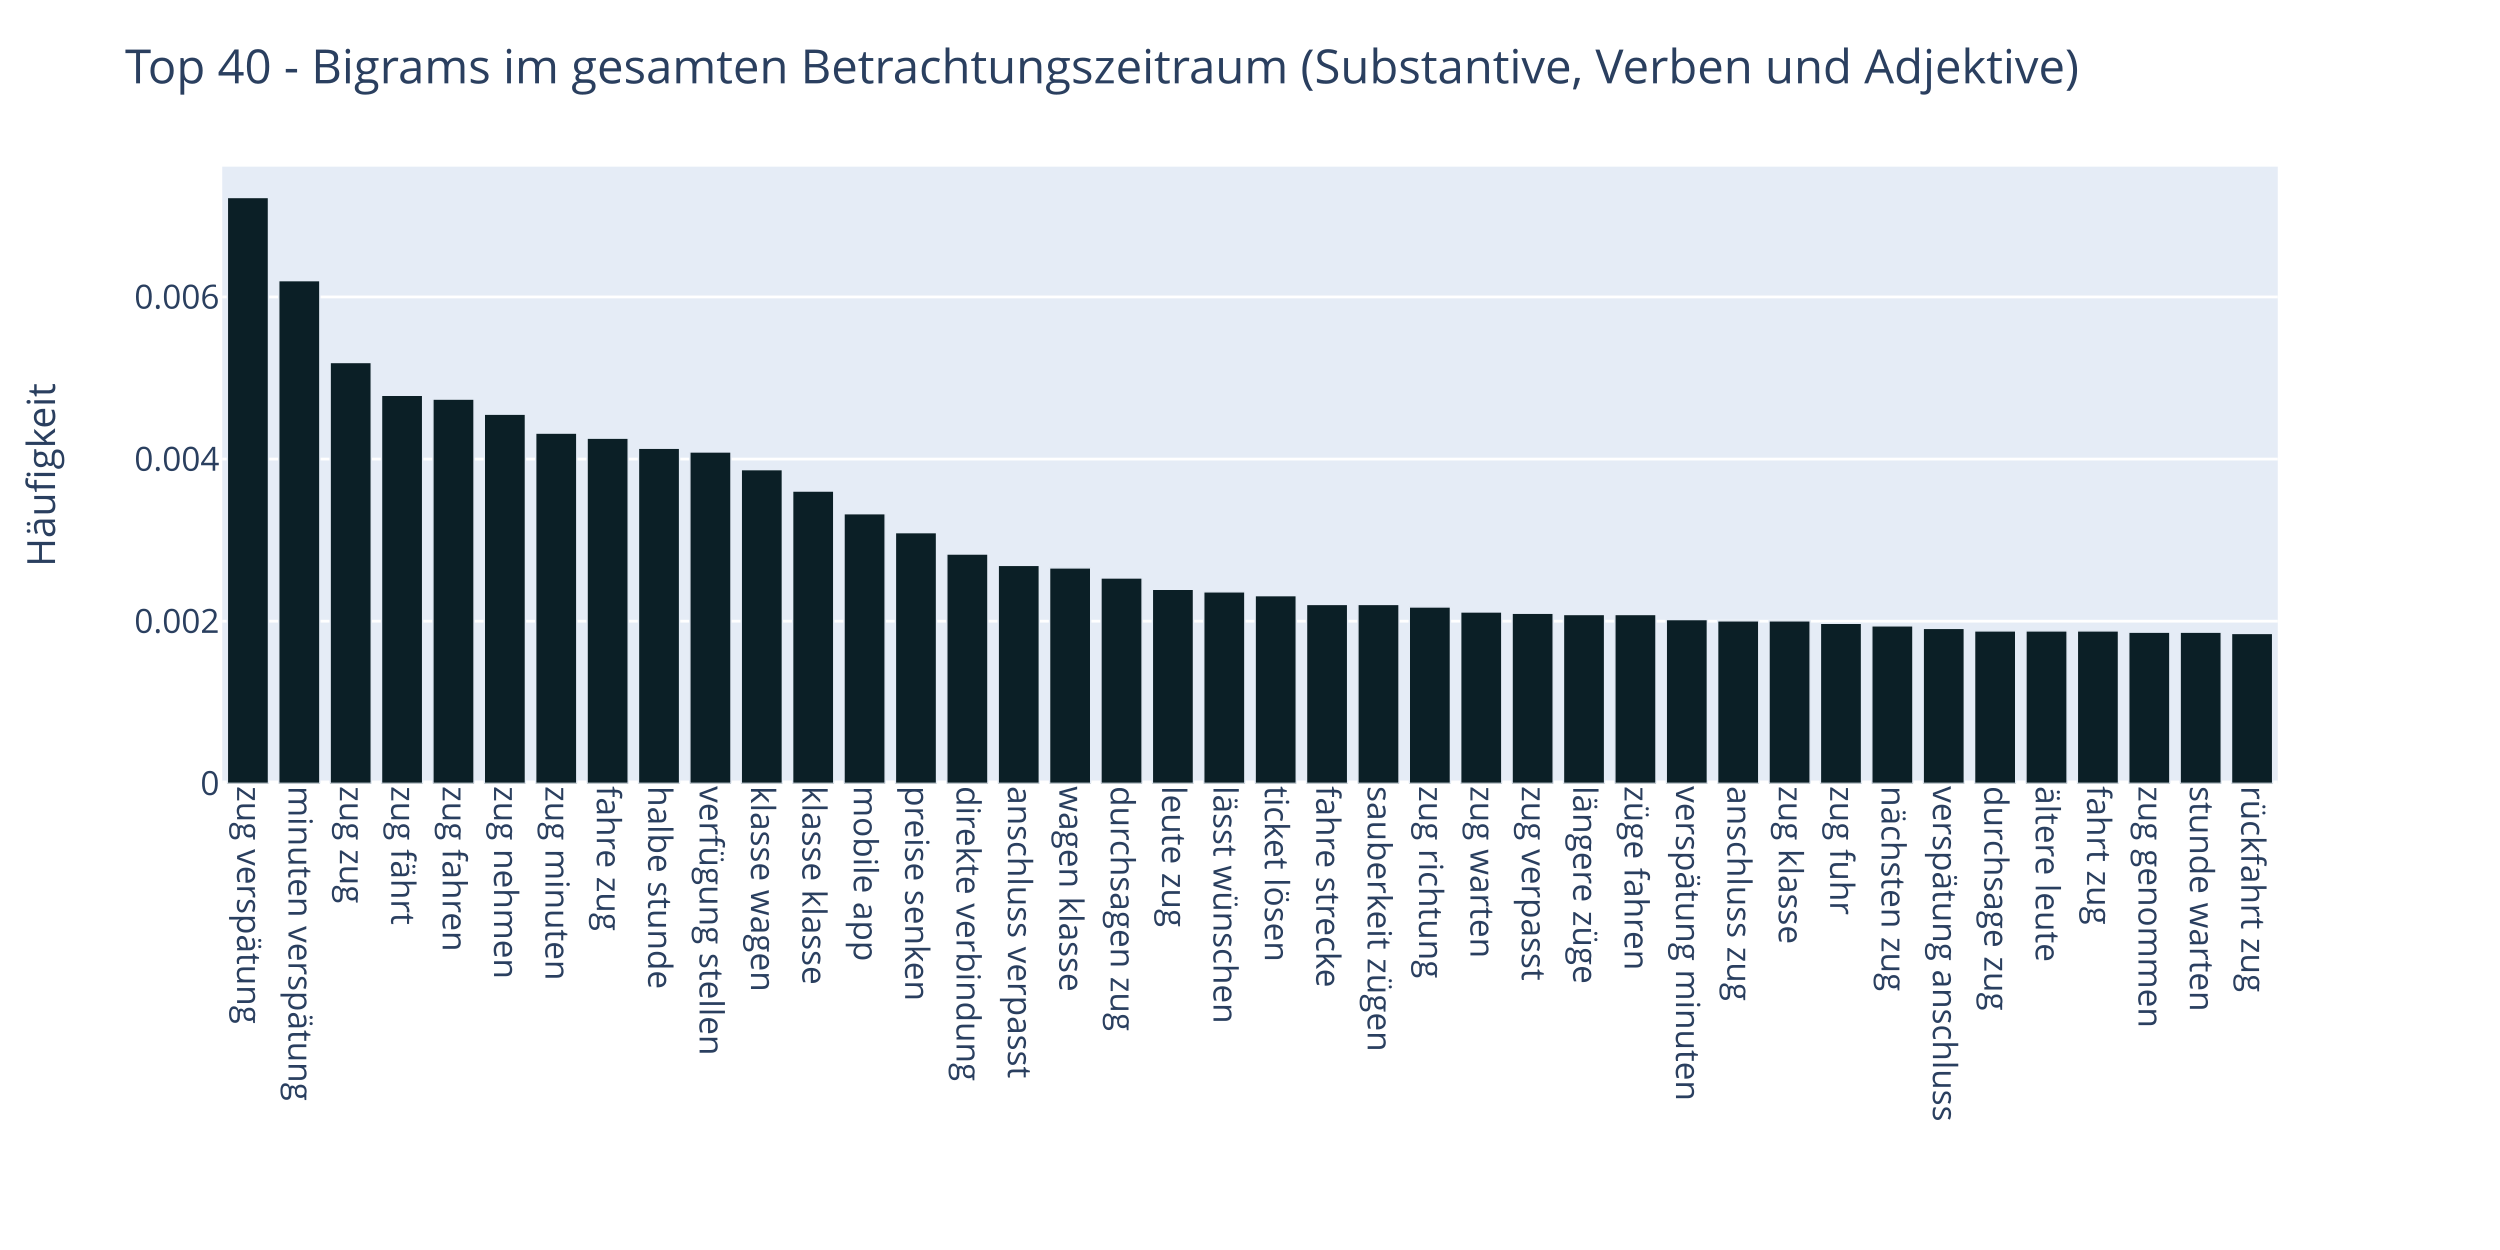
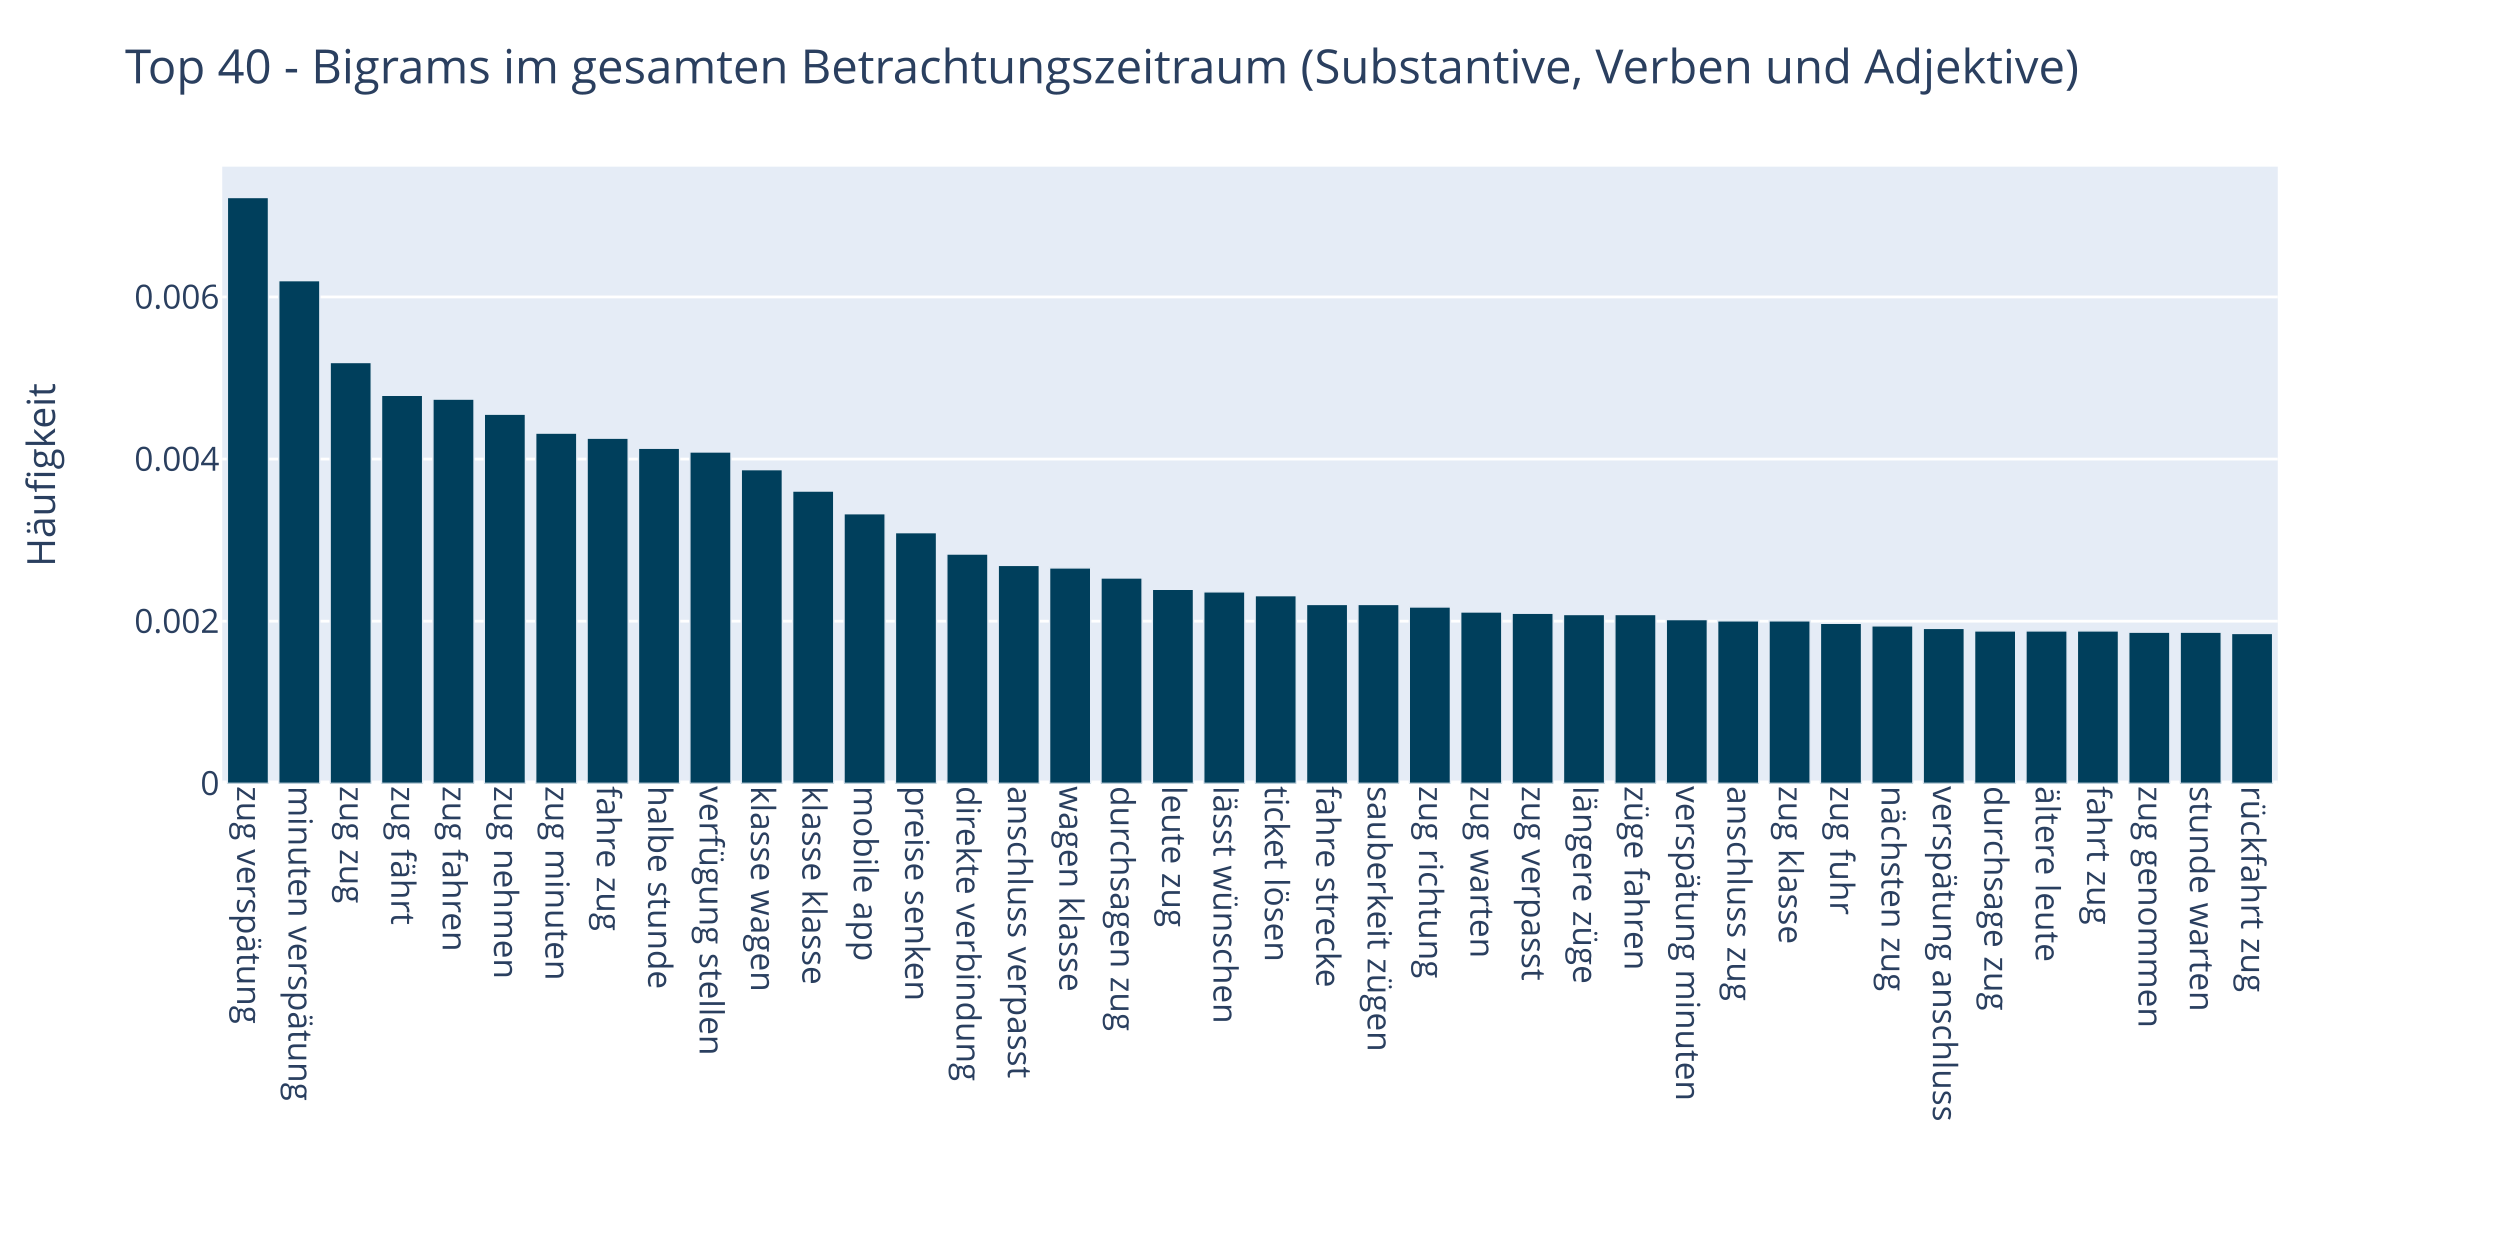
<svg xmlns="http://www.w3.org/2000/svg" class="main-svg" width="900" height="450" style="" viewBox="0 0 900 450">
  <rect x="0" y="0" width="900" height="450" style="fill: rgb(255, 255, 255); fill-opacity: 1;" />
-   <defs id="defs-f48f33">
+   <defs id="defs-9f8735">
    <g class="clips">
-       <clipPath id="clipf48f33xyplot" class="plotclip">
+       <clipPath id="clip9f8735xyplot" class="plotclip">
        <rect width="740" height="222" />
      </clipPath>
-       <clipPath class="axesclip" id="clipf48f33x">
+       <clipPath class="axesclip" id="clip9f8735x">
        <rect x="80" y="0" width="740" height="450" />
      </clipPath>
-       <clipPath class="axesclip" id="clipf48f33y">
+       <clipPath class="axesclip" id="clip9f8735y">
        <rect x="0" y="60" width="900" height="222" />
      </clipPath>
-       <clipPath class="axesclip" id="clipf48f33xy">
+       <clipPath class="axesclip" id="clip9f8735xy">
        <rect x="80" y="60" width="740" height="222" />
      </clipPath>
    </g>
    <g class="gradients" />
    <g class="patterns" />
  </defs>
  <g class="bglayer">
    <rect class="bg" x="80" y="60" width="740" height="222" style="fill: rgb(229, 236, 246); fill-opacity: 1; stroke-width: 0;" />
  </g>
  <g class="layer-below">
    <g class="imagelayer" />
    <g class="shapelayer" />
  </g>
  <g class="cartesianlayer">
    <g class="subplot xy">
      <g class="layer-subplot">
        <g class="shapelayer" />
        <g class="imagelayer" />
      </g>
      <g class="minor-gridlayer">
        <g class="x" />
        <g class="y" />
      </g>
      <g class="gridlayer">
        <g class="x" />
        <g class="y">
          <path class="ygrid crisp" transform="translate(0,223.63)" d="M80,0h740" style="stroke: rgb(255, 255, 255); stroke-opacity: 1; stroke-width: 1px;" />
          <path class="ygrid crisp" transform="translate(0,165.27)" d="M80,0h740" style="stroke: rgb(255, 255, 255); stroke-opacity: 1; stroke-width: 1px;" />
          <path class="ygrid crisp" transform="translate(0,106.9)" d="M80,0h740" style="stroke: rgb(255, 255, 255); stroke-opacity: 1; stroke-width: 1px;" />
        </g>
      </g>
      <g class="zerolinelayer">
        <path class="yzl zl crisp" transform="translate(0,282)" d="M80,0h740" style="stroke: rgb(255, 255, 255); stroke-opacity: 1; stroke-width: 2px;" />
      </g>
      <path class="xlines-below" />
      <path class="ylines-below" />
      <g class="overlines-below" />
      <g class="xaxislayer-below" />
      <g class="yaxislayer-below" />
      <g class="overaxes-below" />
-       <g class="plot" transform="translate(80,60)" clip-path="url(#clipf48f33xyplot)">
+       <g class="plot" transform="translate(80,60)" clip-path="url(#clip9f8735xyplot)">
        <g class="barlayer mlayer">
          <g class="trace bars" style="opacity: 1;">
            <g class="points">
              <g class="point">
-                 <path d="M1.85,222V11.1H16.65V222Z" style="vector-effect: non-scaling-stroke; opacity: 1; stroke-width: 0.5px; fill: rgb(11, 31, 38); fill-opacity: 1; stroke: rgb(229, 236, 246); stroke-opacity: 1;" />
-               </g>
-               <g class="point">
-                 <path d="M20.35,222V41.03H35.15V222Z" style="vector-effect: non-scaling-stroke; opacity: 1; stroke-width: 0.5px; fill: rgb(11, 31, 38); fill-opacity: 1; stroke: rgb(229, 236, 246); stroke-opacity: 1;" />
-               </g>
-               <g class="point">
-                 <path d="M38.85,222V70.51H53.65V222Z" style="vector-effect: non-scaling-stroke; opacity: 1; stroke-width: 0.5px; fill: rgb(11, 31, 38); fill-opacity: 1; stroke: rgb(229, 236, 246); stroke-opacity: 1;" />
-               </g>
-               <g class="point">
-                 <path d="M57.35,222V82.31H72.15V222Z" style="vector-effect: non-scaling-stroke; opacity: 1; stroke-width: 0.5px; fill: rgb(11, 31, 38); fill-opacity: 1; stroke: rgb(229, 236, 246); stroke-opacity: 1;" />
-               </g>
-               <g class="point">
-                 <path d="M75.85,222V83.67H90.65V222Z" style="vector-effect: non-scaling-stroke; opacity: 1; stroke-width: 0.5px; fill: rgb(11, 31, 38); fill-opacity: 1; stroke: rgb(229, 236, 246); stroke-opacity: 1;" />
-               </g>
-               <g class="point">
-                 <path d="M94.35,222V89.11H109.15V222Z" style="vector-effect: non-scaling-stroke; opacity: 1; stroke-width: 0.5px; fill: rgb(11, 31, 38); fill-opacity: 1; stroke: rgb(229, 236, 246); stroke-opacity: 1;" />
-               </g>
-               <g class="point">
-                 <path d="M112.85,222V95.91H127.65V222Z" style="vector-effect: non-scaling-stroke; opacity: 1; stroke-width: 0.5px; fill: rgb(11, 31, 38); fill-opacity: 1; stroke: rgb(229, 236, 246); stroke-opacity: 1;" />
-               </g>
-               <g class="point">
-                 <path d="M131.35,222V97.73H146.15V222Z" style="vector-effect: non-scaling-stroke; opacity: 1; stroke-width: 0.5px; fill: rgb(11, 31, 38); fill-opacity: 1; stroke: rgb(229, 236, 246); stroke-opacity: 1;" />
-               </g>
-               <g class="point">
-                 <path d="M149.85,222V101.36H164.65V222Z" style="vector-effect: non-scaling-stroke; opacity: 1; stroke-width: 0.5px; fill: rgb(11, 31, 38); fill-opacity: 1; stroke: rgb(229, 236, 246); stroke-opacity: 1;" />
-               </g>
-               <g class="point">
-                 <path d="M168.35,222V102.72H183.15V222Z" style="vector-effect: non-scaling-stroke; opacity: 1; stroke-width: 0.5px; fill: rgb(11, 31, 38); fill-opacity: 1; stroke: rgb(229, 236, 246); stroke-opacity: 1;" />
-               </g>
-               <g class="point">
-                 <path d="M186.85,222V109.07H201.65V222Z" style="vector-effect: non-scaling-stroke; opacity: 1; stroke-width: 0.5px; fill: rgb(11, 31, 38); fill-opacity: 1; stroke: rgb(229, 236, 246); stroke-opacity: 1;" />
-               </g>
-               <g class="point">
-                 <path d="M205.35,222V116.78H220.15V222Z" style="vector-effect: non-scaling-stroke; opacity: 1; stroke-width: 0.5px; fill: rgb(11, 31, 38); fill-opacity: 1; stroke: rgb(229, 236, 246); stroke-opacity: 1;" />
-               </g>
-               <g class="point">
-                 <path d="M223.85,222V124.94H238.65V222Z" style="vector-effect: non-scaling-stroke; opacity: 1; stroke-width: 0.5px; fill: rgb(11, 31, 38); fill-opacity: 1; stroke: rgb(229, 236, 246); stroke-opacity: 1;" />
-               </g>
-               <g class="point">
-                 <path d="M242.35,222V131.74H257.15V222Z" style="vector-effect: non-scaling-stroke; opacity: 1; stroke-width: 0.5px; fill: rgb(11, 31, 38); fill-opacity: 1; stroke: rgb(229, 236, 246); stroke-opacity: 1;" />
-               </g>
-               <g class="point">
-                 <path d="M260.85,222V139.45H275.65V222Z" style="vector-effect: non-scaling-stroke; opacity: 1; stroke-width: 0.5px; fill: rgb(11, 31, 38); fill-opacity: 1; stroke: rgb(229, 236, 246); stroke-opacity: 1;" />
-               </g>
-               <g class="point">
-                 <path d="M279.35,222V143.54H294.15V222Z" style="vector-effect: non-scaling-stroke; opacity: 1; stroke-width: 0.5px; fill: rgb(11, 31, 38); fill-opacity: 1; stroke: rgb(229, 236, 246); stroke-opacity: 1;" />
-               </g>
-               <g class="point">
-                 <path d="M297.85,222V144.44H312.65V222Z" style="vector-effect: non-scaling-stroke; opacity: 1; stroke-width: 0.5px; fill: rgb(11, 31, 38); fill-opacity: 1; stroke: rgb(229, 236, 246); stroke-opacity: 1;" />
-               </g>
-               <g class="point">
-                 <path d="M316.35,222V148.07H331.15V222Z" style="vector-effect: non-scaling-stroke; opacity: 1; stroke-width: 0.5px; fill: rgb(11, 31, 38); fill-opacity: 1; stroke: rgb(229, 236, 246); stroke-opacity: 1;" />
-               </g>
-               <g class="point">
-                 <path d="M334.85,222V152.15H349.65V222Z" style="vector-effect: non-scaling-stroke; opacity: 1; stroke-width: 0.5px; fill: rgb(11, 31, 38); fill-opacity: 1; stroke: rgb(229, 236, 246); stroke-opacity: 1;" />
-               </g>
-               <g class="point">
-                 <path d="M353.35,222V153.06H368.15V222Z" style="vector-effect: non-scaling-stroke; opacity: 1; stroke-width: 0.5px; fill: rgb(11, 31, 38); fill-opacity: 1; stroke: rgb(229, 236, 246); stroke-opacity: 1;" />
-               </g>
-               <g class="point">
-                 <path d="M371.85,222V154.42H386.65V222Z" style="vector-effect: non-scaling-stroke; opacity: 1; stroke-width: 0.5px; fill: rgb(11, 31, 38); fill-opacity: 1; stroke: rgb(229, 236, 246); stroke-opacity: 1;" />
-               </g>
-               <g class="point">
-                 <path d="M390.35,222V157.6H405.15V222Z" style="vector-effect: non-scaling-stroke; opacity: 1; stroke-width: 0.5px; fill: rgb(11, 31, 38); fill-opacity: 1; stroke: rgb(229, 236, 246); stroke-opacity: 1;" />
-               </g>
-               <g class="point">
-                 <path d="M408.85,222V157.6H423.65V222Z" style="vector-effect: non-scaling-stroke; opacity: 1; stroke-width: 0.5px; fill: rgb(11, 31, 38); fill-opacity: 1; stroke: rgb(229, 236, 246); stroke-opacity: 1;" />
-               </g>
-               <g class="point">
-                 <path d="M427.35,222V158.5H442.15V222Z" style="vector-effect: non-scaling-stroke; opacity: 1; stroke-width: 0.5px; fill: rgb(11, 31, 38); fill-opacity: 1; stroke: rgb(229, 236, 246); stroke-opacity: 1;" />
-               </g>
-               <g class="point">
-                 <path d="M445.85,222V160.32H460.65V222Z" style="vector-effect: non-scaling-stroke; opacity: 1; stroke-width: 0.5px; fill: rgb(11, 31, 38); fill-opacity: 1; stroke: rgb(229, 236, 246); stroke-opacity: 1;" />
-               </g>
-               <g class="point">
-                 <path d="M464.35,222V160.77H479.15V222Z" style="vector-effect: non-scaling-stroke; opacity: 1; stroke-width: 0.5px; fill: rgb(11, 31, 38); fill-opacity: 1; stroke: rgb(229, 236, 246); stroke-opacity: 1;" />
-               </g>
-               <g class="point">
-                 <path d="M482.85,222V161.22H497.65V222Z" style="vector-effect: non-scaling-stroke; opacity: 1; stroke-width: 0.5px; fill: rgb(11, 31, 38); fill-opacity: 1; stroke: rgb(229, 236, 246); stroke-opacity: 1;" />
-               </g>
-               <g class="point">
-                 <path d="M501.35,222V161.22H516.15V222Z" style="vector-effect: non-scaling-stroke; opacity: 1; stroke-width: 0.5px; fill: rgb(11, 31, 38); fill-opacity: 1; stroke: rgb(229, 236, 246); stroke-opacity: 1;" />
-               </g>
-               <g class="point">
-                 <path d="M519.85,222V163.04H534.65V222Z" style="vector-effect: non-scaling-stroke; opacity: 1; stroke-width: 0.5px; fill: rgb(11, 31, 38); fill-opacity: 1; stroke: rgb(229, 236, 246); stroke-opacity: 1;" />
-               </g>
-               <g class="point">
-                 <path d="M538.35,222V163.49H553.15V222Z" style="vector-effect: non-scaling-stroke; opacity: 1; stroke-width: 0.5px; fill: rgb(11, 31, 38); fill-opacity: 1; stroke: rgb(229, 236, 246); stroke-opacity: 1;" />
-               </g>
-               <g class="point">
-                 <path d="M556.85,222V163.49H571.65V222Z" style="vector-effect: non-scaling-stroke; opacity: 1; stroke-width: 0.5px; fill: rgb(11, 31, 38); fill-opacity: 1; stroke: rgb(229, 236, 246); stroke-opacity: 1;" />
-               </g>
-               <g class="point">
-                 <path d="M575.35,222V164.4H590.15V222Z" style="vector-effect: non-scaling-stroke; opacity: 1; stroke-width: 0.5px; fill: rgb(11, 31, 38); fill-opacity: 1; stroke: rgb(229, 236, 246); stroke-opacity: 1;" />
-               </g>
-               <g class="point">
-                 <path d="M593.85,222V165.31H608.65V222Z" style="vector-effect: non-scaling-stroke; opacity: 1; stroke-width: 0.5px; fill: rgb(11, 31, 38); fill-opacity: 1; stroke: rgb(229, 236, 246); stroke-opacity: 1;" />
-               </g>
-               <g class="point">
-                 <path d="M612.35,222V166.21H627.15V222Z" style="vector-effect: non-scaling-stroke; opacity: 1; stroke-width: 0.5px; fill: rgb(11, 31, 38); fill-opacity: 1; stroke: rgb(229, 236, 246); stroke-opacity: 1;" />
-               </g>
-               <g class="point">
-                 <path d="M630.85,222V167.12H645.65V222Z" style="vector-effect: non-scaling-stroke; opacity: 1; stroke-width: 0.5px; fill: rgb(11, 31, 38); fill-opacity: 1; stroke: rgb(229, 236, 246); stroke-opacity: 1;" />
-               </g>
-               <g class="point">
-                 <path d="M649.35,222V167.12H664.15V222Z" style="vector-effect: non-scaling-stroke; opacity: 1; stroke-width: 0.5px; fill: rgb(11, 31, 38); fill-opacity: 1; stroke: rgb(229, 236, 246); stroke-opacity: 1;" />
-               </g>
-               <g class="point">
-                 <path d="M667.85,222V167.12H682.65V222Z" style="vector-effect: non-scaling-stroke; opacity: 1; stroke-width: 0.5px; fill: rgb(11, 31, 38); fill-opacity: 1; stroke: rgb(229, 236, 246); stroke-opacity: 1;" />
-               </g>
-               <g class="point">
-                 <path d="M686.35,222V167.57H701.15V222Z" style="vector-effect: non-scaling-stroke; opacity: 1; stroke-width: 0.5px; fill: rgb(11, 31, 38); fill-opacity: 1; stroke: rgb(229, 236, 246); stroke-opacity: 1;" />
-               </g>
-               <g class="point">
-                 <path d="M704.85,222V167.57H719.65V222Z" style="vector-effect: non-scaling-stroke; opacity: 1; stroke-width: 0.5px; fill: rgb(11, 31, 38); fill-opacity: 1; stroke: rgb(229, 236, 246); stroke-opacity: 1;" />
-               </g>
-               <g class="point">
-                 <path d="M723.35,222V168.03H738.15V222Z" style="vector-effect: non-scaling-stroke; opacity: 1; stroke-width: 0.5px; fill: rgb(11, 31, 38); fill-opacity: 1; stroke: rgb(229, 236, 246); stroke-opacity: 1;" />
+                 <path d="M1.85,222V11.1H16.65V222Z" style="vector-effect: non-scaling-stroke; opacity: 1; stroke-width: 0.5px; fill: rgb(0, 63, 92); fill-opacity: 1; stroke: rgb(229, 236, 246); stroke-opacity: 1;" />
+               </g>
+               <g class="point">
+                 <path d="M20.35,222V41.03H35.15V222Z" style="vector-effect: non-scaling-stroke; opacity: 1; stroke-width: 0.5px; fill: rgb(0, 63, 92); fill-opacity: 1; stroke: rgb(229, 236, 246); stroke-opacity: 1;" />
+               </g>
+               <g class="point">
+                 <path d="M38.85,222V70.51H53.65V222Z" style="vector-effect: non-scaling-stroke; opacity: 1; stroke-width: 0.5px; fill: rgb(0, 63, 92); fill-opacity: 1; stroke: rgb(229, 236, 246); stroke-opacity: 1;" />
+               </g>
+               <g class="point">
+                 <path d="M57.35,222V82.31H72.15V222Z" style="vector-effect: non-scaling-stroke; opacity: 1; stroke-width: 0.5px; fill: rgb(0, 63, 92); fill-opacity: 1; stroke: rgb(229, 236, 246); stroke-opacity: 1;" />
+               </g>
+               <g class="point">
+                 <path d="M75.85,222V83.67H90.65V222Z" style="vector-effect: non-scaling-stroke; opacity: 1; stroke-width: 0.5px; fill: rgb(0, 63, 92); fill-opacity: 1; stroke: rgb(229, 236, 246); stroke-opacity: 1;" />
+               </g>
+               <g class="point">
+                 <path d="M94.35,222V89.11H109.15V222Z" style="vector-effect: non-scaling-stroke; opacity: 1; stroke-width: 0.5px; fill: rgb(0, 63, 92); fill-opacity: 1; stroke: rgb(229, 236, 246); stroke-opacity: 1;" />
+               </g>
+               <g class="point">
+                 <path d="M112.85,222V95.91H127.65V222Z" style="vector-effect: non-scaling-stroke; opacity: 1; stroke-width: 0.5px; fill: rgb(0, 63, 92); fill-opacity: 1; stroke: rgb(229, 236, 246); stroke-opacity: 1;" />
+               </g>
+               <g class="point">
+                 <path d="M131.35,222V97.73H146.15V222Z" style="vector-effect: non-scaling-stroke; opacity: 1; stroke-width: 0.5px; fill: rgb(0, 63, 92); fill-opacity: 1; stroke: rgb(229, 236, 246); stroke-opacity: 1;" />
+               </g>
+               <g class="point">
+                 <path d="M149.85,222V101.36H164.65V222Z" style="vector-effect: non-scaling-stroke; opacity: 1; stroke-width: 0.5px; fill: rgb(0, 63, 92); fill-opacity: 1; stroke: rgb(229, 236, 246); stroke-opacity: 1;" />
+               </g>
+               <g class="point">
+                 <path d="M168.35,222V102.72H183.15V222Z" style="vector-effect: non-scaling-stroke; opacity: 1; stroke-width: 0.5px; fill: rgb(0, 63, 92); fill-opacity: 1; stroke: rgb(229, 236, 246); stroke-opacity: 1;" />
+               </g>
+               <g class="point">
+                 <path d="M186.85,222V109.07H201.65V222Z" style="vector-effect: non-scaling-stroke; opacity: 1; stroke-width: 0.5px; fill: rgb(0, 63, 92); fill-opacity: 1; stroke: rgb(229, 236, 246); stroke-opacity: 1;" />
+               </g>
+               <g class="point">
+                 <path d="M205.35,222V116.78H220.15V222Z" style="vector-effect: non-scaling-stroke; opacity: 1; stroke-width: 0.5px; fill: rgb(0, 63, 92); fill-opacity: 1; stroke: rgb(229, 236, 246); stroke-opacity: 1;" />
+               </g>
+               <g class="point">
+                 <path d="M223.85,222V124.94H238.65V222Z" style="vector-effect: non-scaling-stroke; opacity: 1; stroke-width: 0.5px; fill: rgb(0, 63, 92); fill-opacity: 1; stroke: rgb(229, 236, 246); stroke-opacity: 1;" />
+               </g>
+               <g class="point">
+                 <path d="M242.35,222V131.74H257.15V222Z" style="vector-effect: non-scaling-stroke; opacity: 1; stroke-width: 0.5px; fill: rgb(0, 63, 92); fill-opacity: 1; stroke: rgb(229, 236, 246); stroke-opacity: 1;" />
+               </g>
+               <g class="point">
+                 <path d="M260.85,222V139.45H275.65V222Z" style="vector-effect: non-scaling-stroke; opacity: 1; stroke-width: 0.5px; fill: rgb(0, 63, 92); fill-opacity: 1; stroke: rgb(229, 236, 246); stroke-opacity: 1;" />
+               </g>
+               <g class="point">
+                 <path d="M279.35,222V143.54H294.15V222Z" style="vector-effect: non-scaling-stroke; opacity: 1; stroke-width: 0.5px; fill: rgb(0, 63, 92); fill-opacity: 1; stroke: rgb(229, 236, 246); stroke-opacity: 1;" />
+               </g>
+               <g class="point">
+                 <path d="M297.85,222V144.44H312.65V222Z" style="vector-effect: non-scaling-stroke; opacity: 1; stroke-width: 0.5px; fill: rgb(0, 63, 92); fill-opacity: 1; stroke: rgb(229, 236, 246); stroke-opacity: 1;" />
+               </g>
+               <g class="point">
+                 <path d="M316.35,222V148.07H331.15V222Z" style="vector-effect: non-scaling-stroke; opacity: 1; stroke-width: 0.5px; fill: rgb(0, 63, 92); fill-opacity: 1; stroke: rgb(229, 236, 246); stroke-opacity: 1;" />
+               </g>
+               <g class="point">
+                 <path d="M334.85,222V152.15H349.65V222Z" style="vector-effect: non-scaling-stroke; opacity: 1; stroke-width: 0.5px; fill: rgb(0, 63, 92); fill-opacity: 1; stroke: rgb(229, 236, 246); stroke-opacity: 1;" />
+               </g>
+               <g class="point">
+                 <path d="M353.35,222V153.06H368.15V222Z" style="vector-effect: non-scaling-stroke; opacity: 1; stroke-width: 0.5px; fill: rgb(0, 63, 92); fill-opacity: 1; stroke: rgb(229, 236, 246); stroke-opacity: 1;" />
+               </g>
+               <g class="point">
+                 <path d="M371.85,222V154.42H386.65V222Z" style="vector-effect: non-scaling-stroke; opacity: 1; stroke-width: 0.5px; fill: rgb(0, 63, 92); fill-opacity: 1; stroke: rgb(229, 236, 246); stroke-opacity: 1;" />
+               </g>
+               <g class="point">
+                 <path d="M390.35,222V157.6H405.15V222Z" style="vector-effect: non-scaling-stroke; opacity: 1; stroke-width: 0.5px; fill: rgb(0, 63, 92); fill-opacity: 1; stroke: rgb(229, 236, 246); stroke-opacity: 1;" />
+               </g>
+               <g class="point">
+                 <path d="M408.85,222V157.6H423.65V222Z" style="vector-effect: non-scaling-stroke; opacity: 1; stroke-width: 0.5px; fill: rgb(0, 63, 92); fill-opacity: 1; stroke: rgb(229, 236, 246); stroke-opacity: 1;" />
+               </g>
+               <g class="point">
+                 <path d="M427.35,222V158.5H442.15V222Z" style="vector-effect: non-scaling-stroke; opacity: 1; stroke-width: 0.5px; fill: rgb(0, 63, 92); fill-opacity: 1; stroke: rgb(229, 236, 246); stroke-opacity: 1;" />
+               </g>
+               <g class="point">
+                 <path d="M445.85,222V160.32H460.65V222Z" style="vector-effect: non-scaling-stroke; opacity: 1; stroke-width: 0.5px; fill: rgb(0, 63, 92); fill-opacity: 1; stroke: rgb(229, 236, 246); stroke-opacity: 1;" />
+               </g>
+               <g class="point">
+                 <path d="M464.35,222V160.77H479.15V222Z" style="vector-effect: non-scaling-stroke; opacity: 1; stroke-width: 0.5px; fill: rgb(0, 63, 92); fill-opacity: 1; stroke: rgb(229, 236, 246); stroke-opacity: 1;" />
+               </g>
+               <g class="point">
+                 <path d="M482.85,222V161.22H497.65V222Z" style="vector-effect: non-scaling-stroke; opacity: 1; stroke-width: 0.5px; fill: rgb(0, 63, 92); fill-opacity: 1; stroke: rgb(229, 236, 246); stroke-opacity: 1;" />
+               </g>
+               <g class="point">
+                 <path d="M501.35,222V161.22H516.15V222Z" style="vector-effect: non-scaling-stroke; opacity: 1; stroke-width: 0.5px; fill: rgb(0, 63, 92); fill-opacity: 1; stroke: rgb(229, 236, 246); stroke-opacity: 1;" />
+               </g>
+               <g class="point">
+                 <path d="M519.85,222V163.04H534.65V222Z" style="vector-effect: non-scaling-stroke; opacity: 1; stroke-width: 0.5px; fill: rgb(0, 63, 92); fill-opacity: 1; stroke: rgb(229, 236, 246); stroke-opacity: 1;" />
+               </g>
+               <g class="point">
+                 <path d="M538.35,222V163.49H553.15V222Z" style="vector-effect: non-scaling-stroke; opacity: 1; stroke-width: 0.5px; fill: rgb(0, 63, 92); fill-opacity: 1; stroke: rgb(229, 236, 246); stroke-opacity: 1;" />
+               </g>
+               <g class="point">
+                 <path d="M556.85,222V163.49H571.65V222Z" style="vector-effect: non-scaling-stroke; opacity: 1; stroke-width: 0.5px; fill: rgb(0, 63, 92); fill-opacity: 1; stroke: rgb(229, 236, 246); stroke-opacity: 1;" />
+               </g>
+               <g class="point">
+                 <path d="M575.35,222V164.4H590.15V222Z" style="vector-effect: non-scaling-stroke; opacity: 1; stroke-width: 0.5px; fill: rgb(0, 63, 92); fill-opacity: 1; stroke: rgb(229, 236, 246); stroke-opacity: 1;" />
+               </g>
+               <g class="point">
+                 <path d="M593.85,222V165.31H608.65V222Z" style="vector-effect: non-scaling-stroke; opacity: 1; stroke-width: 0.5px; fill: rgb(0, 63, 92); fill-opacity: 1; stroke: rgb(229, 236, 246); stroke-opacity: 1;" />
+               </g>
+               <g class="point">
+                 <path d="M612.35,222V166.21H627.15V222Z" style="vector-effect: non-scaling-stroke; opacity: 1; stroke-width: 0.5px; fill: rgb(0, 63, 92); fill-opacity: 1; stroke: rgb(229, 236, 246); stroke-opacity: 1;" />
+               </g>
+               <g class="point">
+                 <path d="M630.85,222V167.12H645.65V222Z" style="vector-effect: non-scaling-stroke; opacity: 1; stroke-width: 0.5px; fill: rgb(0, 63, 92); fill-opacity: 1; stroke: rgb(229, 236, 246); stroke-opacity: 1;" />
+               </g>
+               <g class="point">
+                 <path d="M649.35,222V167.12H664.15V222Z" style="vector-effect: non-scaling-stroke; opacity: 1; stroke-width: 0.5px; fill: rgb(0, 63, 92); fill-opacity: 1; stroke: rgb(229, 236, 246); stroke-opacity: 1;" />
+               </g>
+               <g class="point">
+                 <path d="M667.85,222V167.12H682.65V222Z" style="vector-effect: non-scaling-stroke; opacity: 1; stroke-width: 0.5px; fill: rgb(0, 63, 92); fill-opacity: 1; stroke: rgb(229, 236, 246); stroke-opacity: 1;" />
+               </g>
+               <g class="point">
+                 <path d="M686.35,222V167.57H701.15V222Z" style="vector-effect: non-scaling-stroke; opacity: 1; stroke-width: 0.5px; fill: rgb(0, 63, 92); fill-opacity: 1; stroke: rgb(229, 236, 246); stroke-opacity: 1;" />
+               </g>
+               <g class="point">
+                 <path d="M704.85,222V167.57H719.65V222Z" style="vector-effect: non-scaling-stroke; opacity: 1; stroke-width: 0.5px; fill: rgb(0, 63, 92); fill-opacity: 1; stroke: rgb(229, 236, 246); stroke-opacity: 1;" />
+               </g>
+               <g class="point">
+                 <path d="M723.35,222V168.03H738.15V222Z" style="vector-effect: non-scaling-stroke; opacity: 1; stroke-width: 0.5px; fill: rgb(0, 63, 92); fill-opacity: 1; stroke: rgb(229, 236, 246); stroke-opacity: 1;" />
              </g>
            </g>
          </g>
        </g>
      </g>
      <g class="overplot" />
      <path class="xlines-above crisp" d="M0,0" style="fill: none;" />
      <path class="ylines-above crisp" d="M0,0" style="fill: none;" />
      <g class="overlines-above" />
      <g class="xaxislayer-above">
        <g class="xtick">
          <text text-anchor="start" x="2.1" y="289" transform="translate(89.25,0) rotate(90,2.1,283)" style="font-family: 'Open Sans', verdana, arial, sans-serif; font-size: 12px; fill: rgb(42, 63, 95); fill-opacity: 1; white-space: pre; opacity: 1;">zug verspätung</text>
        </g>
        <g class="xtick">
          <text text-anchor="start" x="2.1" y="289" transform="translate(107.75,0) rotate(90,2.1,283)" style="font-family: 'Open Sans', verdana, arial, sans-serif; font-size: 12px; fill: rgb(42, 63, 95); fill-opacity: 1; white-space: pre; opacity: 1;">minuten verspätung</text>
        </g>
        <g class="xtick">
          <text text-anchor="start" x="2.1" y="289" transform="translate(126.25,0) rotate(90,2.1,283)" style="font-family: 'Open Sans', verdana, arial, sans-serif; font-size: 12px; fill: rgb(42, 63, 95); fill-opacity: 1; white-space: pre; opacity: 1;">zug zug</text>
        </g>
        <g class="xtick">
          <text text-anchor="start" x="2.1" y="289" transform="translate(144.75,0) rotate(90,2.1,283)" style="font-family: 'Open Sans', verdana, arial, sans-serif; font-size: 12px; fill: rgb(42, 63, 95); fill-opacity: 1; white-space: pre; opacity: 1;">zug fährt</text>
        </g>
        <g class="xtick">
          <text text-anchor="start" x="2.1" y="289" transform="translate(163.25,0) rotate(90,2.1,283)" style="font-family: 'Open Sans', verdana, arial, sans-serif; font-size: 12px; fill: rgb(42, 63, 95); fill-opacity: 1; white-space: pre; opacity: 1;">zug fahren</text>
        </g>
        <g class="xtick">
          <text text-anchor="start" x="2.1" y="289" transform="translate(181.75,0) rotate(90,2.1,283)" style="font-family: 'Open Sans', verdana, arial, sans-serif; font-size: 12px; fill: rgb(42, 63, 95); fill-opacity: 1; white-space: pre; opacity: 1;">zug nehmen</text>
        </g>
        <g class="xtick">
          <text text-anchor="start" x="2.1" y="289" transform="translate(200.25,0) rotate(90,2.1,283)" style="font-family: 'Open Sans', verdana, arial, sans-serif; font-size: 12px; fill: rgb(42, 63, 95); fill-opacity: 1; white-space: pre; opacity: 1;">zug minuten</text>
        </g>
        <g class="xtick">
          <text text-anchor="start" x="2.1" y="289" transform="translate(218.75,0) rotate(90,2.1,283)" style="font-family: 'Open Sans', verdana, arial, sans-serif; font-size: 12px; fill: rgb(42, 63, 95); fill-opacity: 1; white-space: pre; opacity: 1;">fahre zug</text>
        </g>
        <g class="xtick">
          <text text-anchor="start" x="2.1" y="289" transform="translate(237.25,0) rotate(90,2.1,283)" style="font-family: 'Open Sans', verdana, arial, sans-serif; font-size: 12px; fill: rgb(42, 63, 95); fill-opacity: 1; white-space: pre; opacity: 1;">halbe stunde</text>
        </g>
        <g class="xtick">
          <text text-anchor="start" x="2.1" y="289" transform="translate(255.75,0) rotate(90,2.1,283)" style="font-family: 'Open Sans', verdana, arial, sans-serif; font-size: 12px; fill: rgb(42, 63, 95); fill-opacity: 1; white-space: pre; opacity: 1;">verfügung stellen</text>
        </g>
        <g class="xtick">
          <text text-anchor="start" x="2.1" y="289" transform="translate(274.25,0) rotate(90,2.1,283)" style="font-family: 'Open Sans', verdana, arial, sans-serif; font-size: 12px; fill: rgb(42, 63, 95); fill-opacity: 1; white-space: pre; opacity: 1;">klasse wagen</text>
        </g>
        <g class="xtick">
          <text text-anchor="start" x="2.1" y="289" transform="translate(292.75,0) rotate(90,2.1,283)" style="font-family: 'Open Sans', verdana, arial, sans-serif; font-size: 12px; fill: rgb(42, 63, 95); fill-opacity: 1; white-space: pre; opacity: 1;">klasse klasse</text>
        </g>
        <g class="xtick">
          <text text-anchor="start" x="2.1" y="289" transform="translate(311.25,0) rotate(90,2.1,283)" style="font-family: 'Open Sans', verdana, arial, sans-serif; font-size: 12px; fill: rgb(42, 63, 95); fill-opacity: 1; white-space: pre; opacity: 1;">mobile app</text>
        </g>
        <g class="xtick">
          <text text-anchor="start" x="2.1" y="289" transform="translate(329.75,0) rotate(90,2.1,283)" style="font-family: 'Open Sans', verdana, arial, sans-serif; font-size: 12px; fill: rgb(42, 63, 95); fill-opacity: 1; white-space: pre; opacity: 1;">preise senken</text>
        </g>
        <g class="xtick">
          <text text-anchor="start" x="2.1" y="289" transform="translate(348.25,0) rotate(90,2.1,283)" style="font-family: 'Open Sans', verdana, arial, sans-serif; font-size: 12px; fill: rgb(42, 63, 95); fill-opacity: 1; white-space: pre; opacity: 1;">direkte verbindung</text>
        </g>
        <g class="xtick">
          <text text-anchor="start" x="2.1" y="289" transform="translate(366.75,0) rotate(90,2.1,283)" style="font-family: 'Open Sans', verdana, arial, sans-serif; font-size: 12px; fill: rgb(42, 63, 95); fill-opacity: 1; white-space: pre; opacity: 1;">anschluss verpasst</text>
        </g>
        <g class="xtick">
          <text text-anchor="start" x="2.1" y="289" transform="translate(385.25,0) rotate(90,2.1,283)" style="font-family: 'Open Sans', verdana, arial, sans-serif; font-size: 12px; fill: rgb(42, 63, 95); fill-opacity: 1; white-space: pre; opacity: 1;">wagen klasse</text>
        </g>
        <g class="xtick">
          <text text-anchor="start" x="2.1" y="289" transform="translate(403.75,0) rotate(90,2.1,283)" style="font-family: 'Open Sans', verdana, arial, sans-serif; font-size: 12px; fill: rgb(42, 63, 95); fill-opacity: 1; white-space: pre; opacity: 1;">durchsagen zug</text>
        </g>
        <g class="xtick">
          <text text-anchor="start" x="2.1" y="289" transform="translate(422.25,0) rotate(90,2.1,283)" style="font-family: 'Open Sans', verdana, arial, sans-serif; font-size: 12px; fill: rgb(42, 63, 95); fill-opacity: 1; white-space: pre; opacity: 1;">leute zug</text>
        </g>
        <g class="xtick">
          <text text-anchor="start" x="2.1" y="289" transform="translate(440.75,0) rotate(90,2.1,283)" style="font-family: 'Open Sans', verdana, arial, sans-serif; font-size: 12px; fill: rgb(42, 63, 95); fill-opacity: 1; white-space: pre; opacity: 1;">lässt wünschen</text>
        </g>
        <g class="xtick">
          <text text-anchor="start" x="2.1" y="289" transform="translate(459.25,0) rotate(90,2.1,283)" style="font-family: 'Open Sans', verdana, arial, sans-serif; font-size: 12px; fill: rgb(42, 63, 95); fill-opacity: 1; white-space: pre; opacity: 1;">ticket lösen</text>
        </g>
        <g class="xtick">
          <text text-anchor="start" x="2.1" y="289" transform="translate(477.75,0) rotate(90,2.1,283)" style="font-family: 'Open Sans', verdana, arial, sans-serif; font-size: 12px; fill: rgb(42, 63, 95); fill-opacity: 1; white-space: pre; opacity: 1;">fahre strecke</text>
        </g>
        <g class="xtick">
          <text text-anchor="start" x="2.1" y="289" transform="translate(496.25,0) rotate(90,2.1,283)" style="font-family: 'Open Sans', verdana, arial, sans-serif; font-size: 12px; fill: rgb(42, 63, 95); fill-opacity: 1; white-space: pre; opacity: 1;">sauberkeit zügen</text>
        </g>
        <g class="xtick">
          <text text-anchor="start" x="2.1" y="289" transform="translate(514.75,0) rotate(90,2.1,283)" style="font-family: 'Open Sans', verdana, arial, sans-serif; font-size: 12px; fill: rgb(42, 63, 95); fill-opacity: 1; white-space: pre; opacity: 1;">zug richtung</text>
        </g>
        <g class="xtick">
          <text text-anchor="start" x="2.1" y="289" transform="translate(533.25,0) rotate(90,2.1,283)" style="font-family: 'Open Sans', verdana, arial, sans-serif; font-size: 12px; fill: rgb(42, 63, 95); fill-opacity: 1; white-space: pre; opacity: 1;">zug warten</text>
        </g>
        <g class="xtick">
          <text text-anchor="start" x="2.1" y="289" transform="translate(551.75,0) rotate(90,2.1,283)" style="font-family: 'Open Sans', verdana, arial, sans-serif; font-size: 12px; fill: rgb(42, 63, 95); fill-opacity: 1; white-space: pre; opacity: 1;">zug verpasst</text>
        </g>
        <g class="xtick">
          <text text-anchor="start" x="2.1" y="289" transform="translate(570.25,0) rotate(90,2.1,283)" style="font-family: 'Open Sans', verdana, arial, sans-serif; font-size: 12px; fill: rgb(42, 63, 95); fill-opacity: 1; white-space: pre; opacity: 1;">längere züge</text>
        </g>
        <g class="xtick">
          <text text-anchor="start" x="2.1" y="289" transform="translate(588.75,0) rotate(90,2.1,283)" style="font-family: 'Open Sans', verdana, arial, sans-serif; font-size: 12px; fill: rgb(42, 63, 95); fill-opacity: 1; white-space: pre; opacity: 1;">züge fahren</text>
        </g>
        <g class="xtick">
          <text text-anchor="start" x="2.1" y="289" transform="translate(607.25,0) rotate(90,2.1,283)" style="font-family: 'Open Sans', verdana, arial, sans-serif; font-size: 12px; fill: rgb(42, 63, 95); fill-opacity: 1; white-space: pre; opacity: 1;">verspätung minuten</text>
        </g>
        <g class="xtick">
          <text text-anchor="start" x="2.1" y="289" transform="translate(625.75,0) rotate(90,2.1,283)" style="font-family: 'Open Sans', verdana, arial, sans-serif; font-size: 12px; fill: rgb(42, 63, 95); fill-opacity: 1; white-space: pre; opacity: 1;">anschluss zug</text>
        </g>
        <g class="xtick">
          <text text-anchor="start" x="2.1" y="289" transform="translate(644.25,0) rotate(90,2.1,283)" style="font-family: 'Open Sans', verdana, arial, sans-serif; font-size: 12px; fill: rgb(42, 63, 95); fill-opacity: 1; white-space: pre; opacity: 1;">zug klasse</text>
        </g>
        <g class="xtick">
          <text text-anchor="start" x="2.1" y="289" transform="translate(662.75,0) rotate(90,2.1,283)" style="font-family: 'Open Sans', verdana, arial, sans-serif; font-size: 12px; fill: rgb(42, 63, 95); fill-opacity: 1; white-space: pre; opacity: 1;">zug fuhr</text>
        </g>
        <g class="xtick">
          <text text-anchor="start" x="2.1" y="289" transform="translate(681.25,0) rotate(90,2.1,283)" style="font-family: 'Open Sans', verdana, arial, sans-serif; font-size: 12px; fill: rgb(42, 63, 95); fill-opacity: 1; white-space: pre; opacity: 1;">nächsten zug</text>
        </g>
        <g class="xtick">
          <text text-anchor="start" x="2.1" y="289" transform="translate(699.75,0) rotate(90,2.1,283)" style="font-family: 'Open Sans', verdana, arial, sans-serif; font-size: 12px; fill: rgb(42, 63, 95); fill-opacity: 1; white-space: pre; opacity: 1;">verspätung anschluss</text>
        </g>
        <g class="xtick">
          <text text-anchor="start" x="2.1" y="289" transform="translate(718.25,0) rotate(90,2.1,283)" style="font-family: 'Open Sans', verdana, arial, sans-serif; font-size: 12px; fill: rgb(42, 63, 95); fill-opacity: 1; white-space: pre; opacity: 1;">durchsage zug</text>
        </g>
        <g class="xtick">
          <text text-anchor="start" x="2.1" y="289" transform="translate(736.75,0) rotate(90,2.1,283)" style="font-family: 'Open Sans', verdana, arial, sans-serif; font-size: 12px; fill: rgb(42, 63, 95); fill-opacity: 1; white-space: pre; opacity: 1;">ältere leute</text>
        </g>
        <g class="xtick">
          <text text-anchor="start" x="2.1" y="289" transform="translate(755.25,0) rotate(90,2.1,283)" style="font-family: 'Open Sans', verdana, arial, sans-serif; font-size: 12px; fill: rgb(42, 63, 95); fill-opacity: 1; white-space: pre; opacity: 1;">fahrt zug</text>
        </g>
        <g class="xtick">
          <text text-anchor="start" x="2.1" y="289" transform="translate(773.75,0) rotate(90,2.1,283)" style="font-family: 'Open Sans', verdana, arial, sans-serif; font-size: 12px; fill: rgb(42, 63, 95); fill-opacity: 1; white-space: pre; opacity: 1;">zug genommen</text>
        </g>
        <g class="xtick">
          <text text-anchor="start" x="2.1" y="289" transform="translate(792.25,0) rotate(90,2.1,283)" style="font-family: 'Open Sans', verdana, arial, sans-serif; font-size: 12px; fill: rgb(42, 63, 95); fill-opacity: 1; white-space: pre; opacity: 1;">stunde warten</text>
        </g>
        <g class="xtick">
          <text text-anchor="start" x="2.1" y="289" transform="translate(810.75,0) rotate(90,2.1,283)" style="font-family: 'Open Sans', verdana, arial, sans-serif; font-size: 12px; fill: rgb(42, 63, 95); fill-opacity: 1; white-space: pre; opacity: 1;">rückfahrt zug</text>
        </g>
      </g>
      <g class="yaxislayer-above">
        <g class="ytick">
          <text text-anchor="end" x="79" y="4.2" transform="translate(0,282)" style="font-family: 'Open Sans', verdana, arial, sans-serif; font-size: 12px; fill: rgb(42, 63, 95); fill-opacity: 1; white-space: pre; opacity: 1;">0</text>
        </g>
        <g class="ytick">
          <text text-anchor="end" x="79" y="4.2" style="font-family: 'Open Sans', verdana, arial, sans-serif; font-size: 12px; fill: rgb(42, 63, 95); fill-opacity: 1; white-space: pre; opacity: 1;" transform="translate(0,223.63)">0.002</text>
        </g>
        <g class="ytick">
          <text text-anchor="end" x="79" y="4.2" style="font-family: 'Open Sans', verdana, arial, sans-serif; font-size: 12px; fill: rgb(42, 63, 95); fill-opacity: 1; white-space: pre; opacity: 1;" transform="translate(0,165.27)">0.004</text>
        </g>
        <g class="ytick">
          <text text-anchor="end" x="79" y="4.2" style="font-family: 'Open Sans', verdana, arial, sans-serif; font-size: 12px; fill: rgb(42, 63, 95); fill-opacity: 1; white-space: pre; opacity: 1;" transform="translate(0,106.9)">0.006</text>
        </g>
      </g>
      <g class="overaxes-above" />
    </g>
  </g>
  <g class="polarlayer" />
  <g class="smithlayer" />
  <g class="ternarylayer" />
  <g class="geolayer" />
  <g class="funnelarealayer" />
  <g class="pielayer" />
  <g class="iciclelayer" />
  <g class="treemaplayer" />
  <g class="sunburstlayer" />
  <g class="glimages" />
-   <defs id="topdefs-f48f33">
+   <defs id="topdefs-9f8735">
    <g class="clips" />
  </defs>
  <g class="layer-above">
    <g class="imagelayer" />
    <g class="shapelayer" />
  </g>
  <g class="infolayer">
    <g class="g-gtitle">
      <text class="gtitle" x="45" y="30" text-anchor="start" dy="0em" style="font-family: 'Open Sans', verdana, arial, sans-serif; font-size: 17px; fill: rgb(42, 63, 95); opacity: 1; font-weight: normal; white-space: pre;">Top 40 - Bigrams im gesamten Betrachtungszeitraum (Substantive, Verben und Adjektive)</text>
    </g>
    <g class="g-xtitle" />
    <g class="g-ytitle">
      <text class="ytitle" transform="rotate(-90,19.80938,171)" x="19.809" y="171" text-anchor="middle" style="font-family: 'Open Sans', verdana, arial, sans-serif; font-size: 14px; fill: rgb(42, 63, 95); opacity: 1; font-weight: normal; white-space: pre;">Häufigkeit</text>
    </g>
  </g>
</svg>
